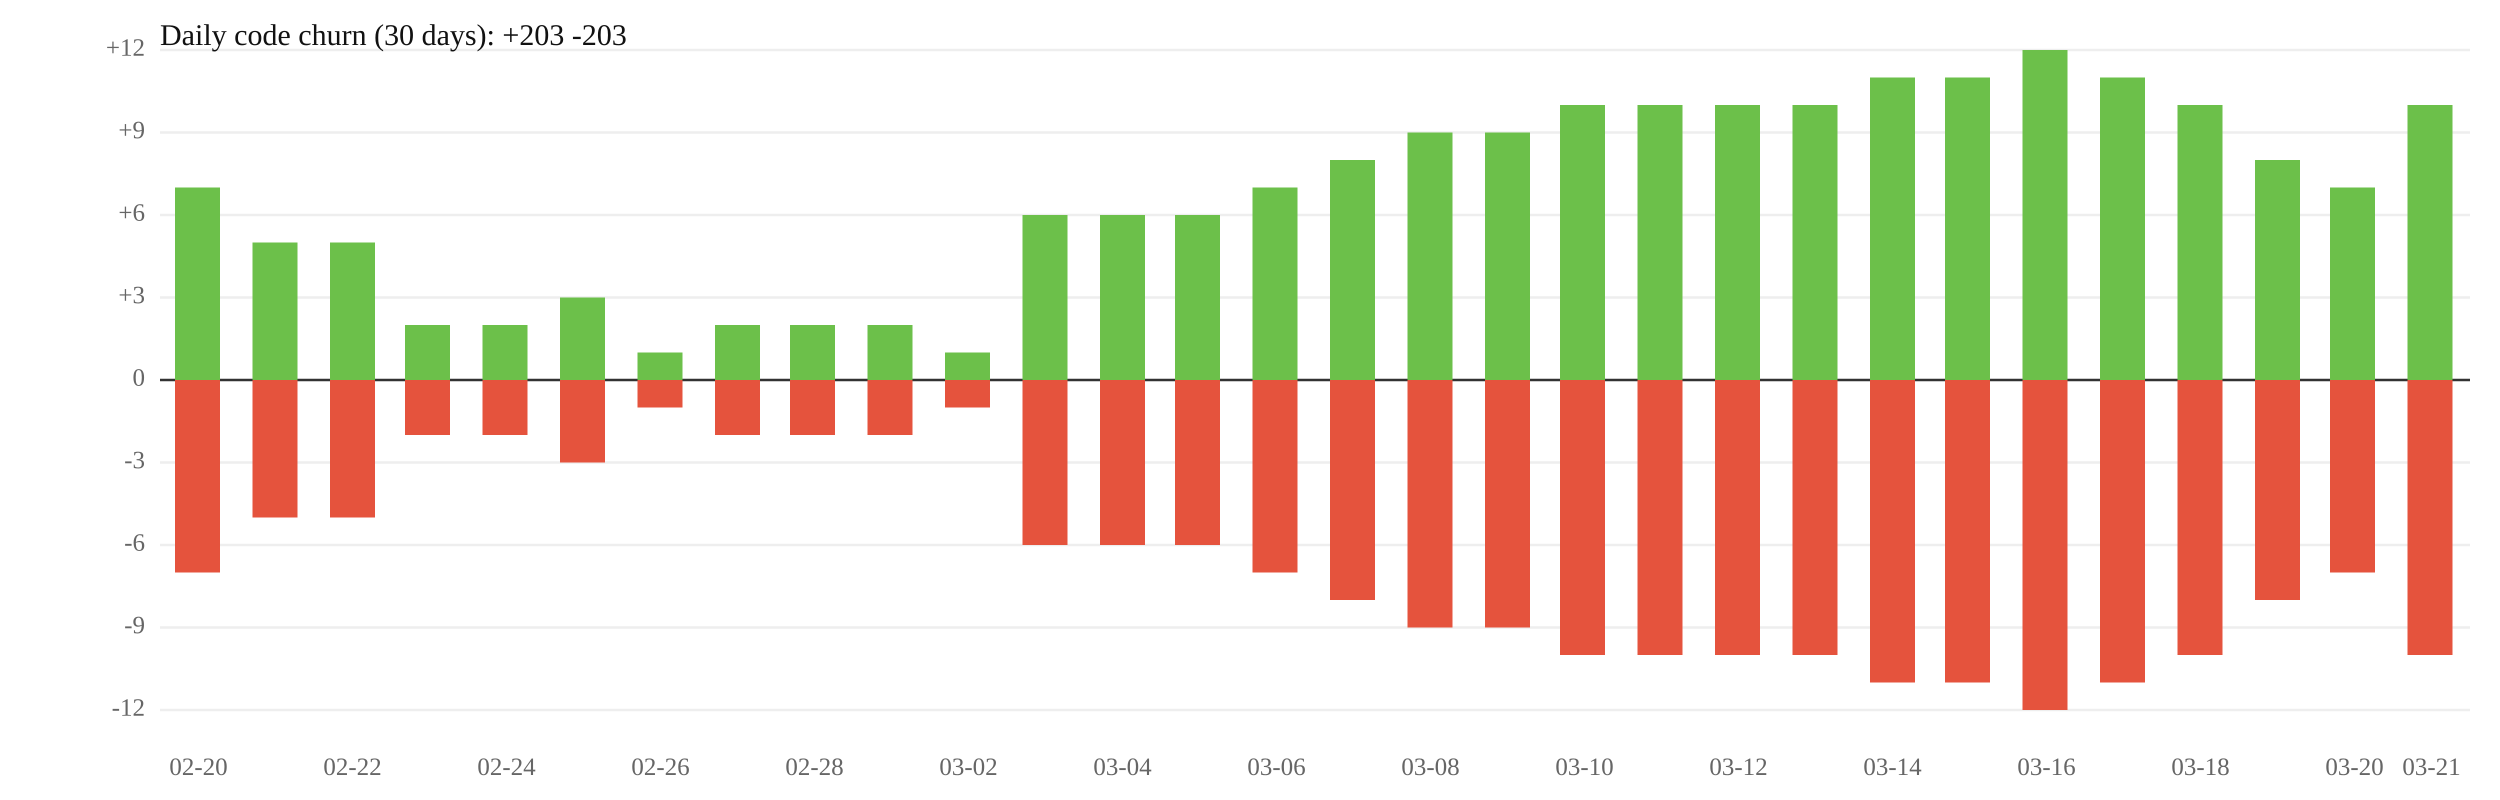
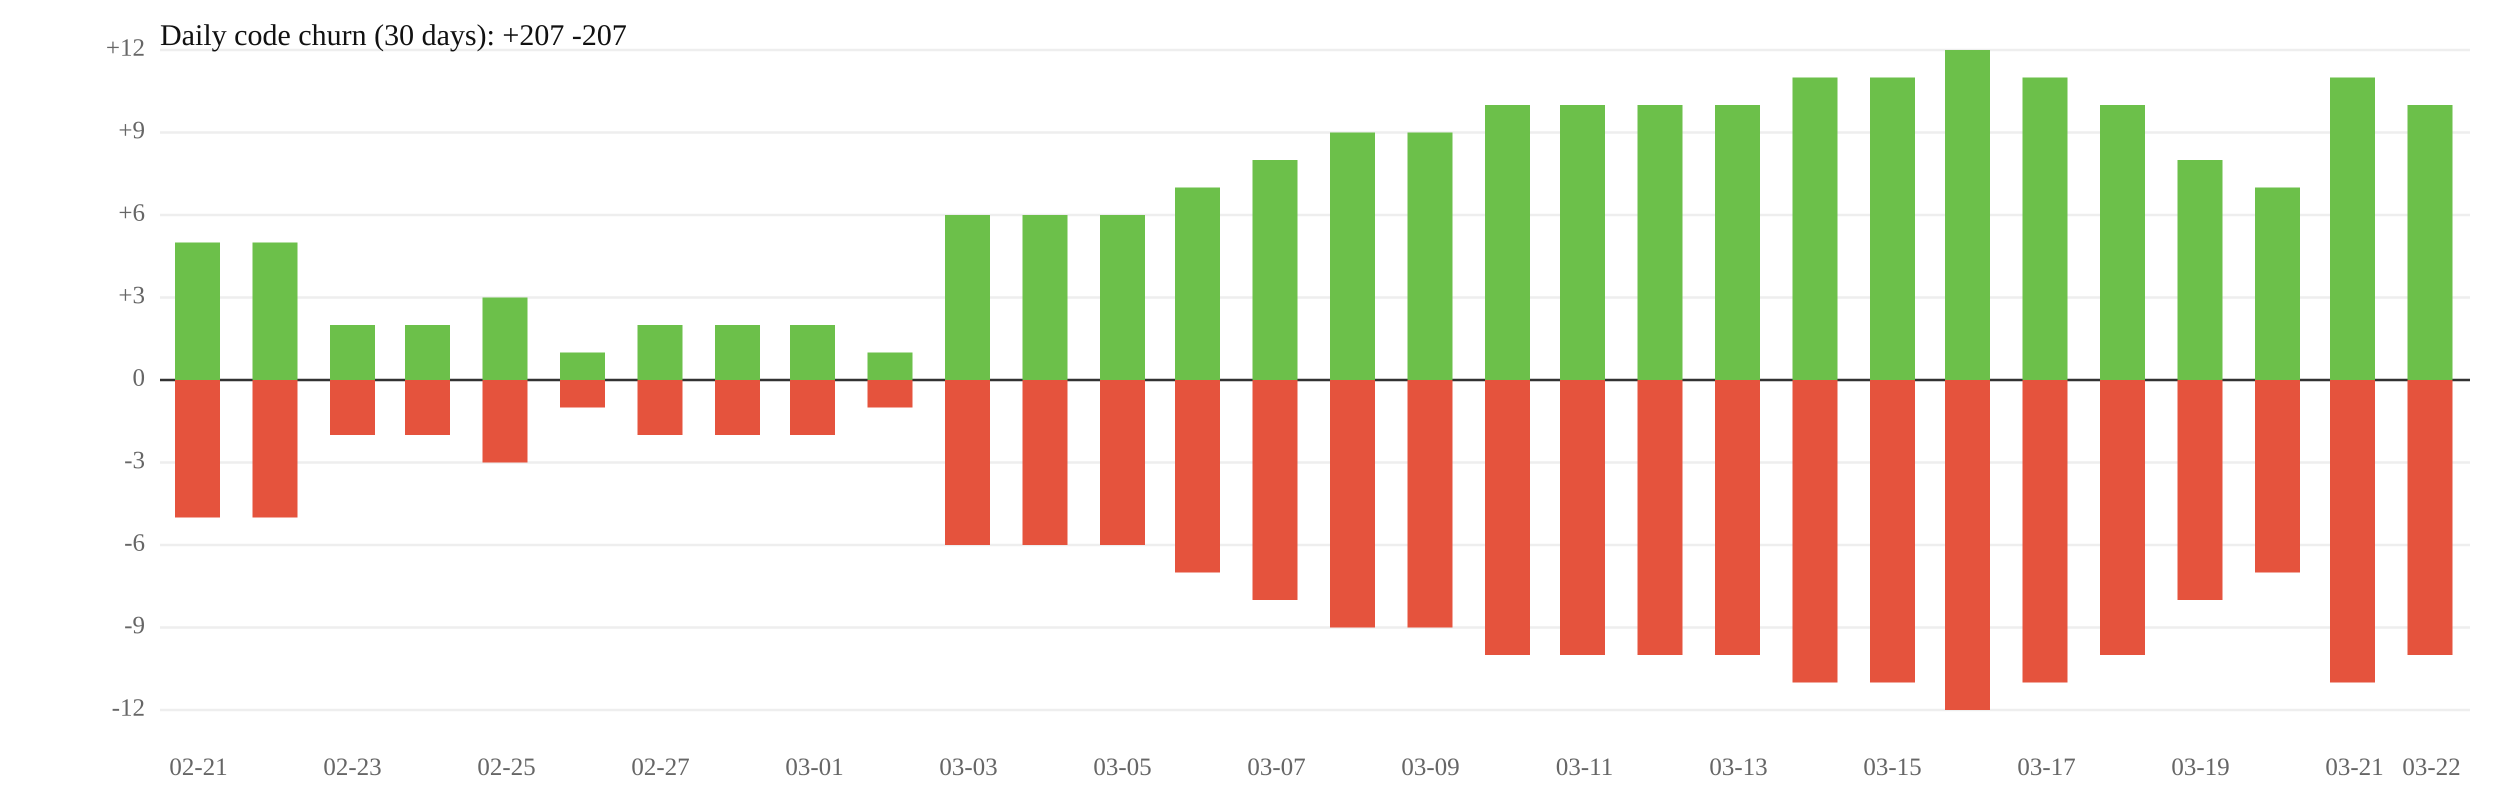
<svg xmlns="http://www.w3.org/2000/svg" width="1000" height="320" viewBox="0 0 1000 320">
  <rect width="100%" height="100%" fill="white" />
  <line x1="64" y1="119" x2="988" y2="119" stroke="#eee" />
  <line x1="64" y1="185" x2="988" y2="185" stroke="#eee" />
  <text x="58" y="119" font-size="10" text-anchor="end" dominant-baseline="middle" fill="#666">+3</text>
  <text x="58" y="185" font-size="10" text-anchor="end" dominant-baseline="middle" fill="#666">-3</text>
  <line x1="64" y1="86" x2="988" y2="86" stroke="#eee" />
  <line x1="64" y1="218" x2="988" y2="218" stroke="#eee" />
  <text x="58" y="86" font-size="10" text-anchor="end" dominant-baseline="middle" fill="#666">+6</text>
  <text x="58" y="218" font-size="10" text-anchor="end" dominant-baseline="middle" fill="#666">-6</text>
  <line x1="64" y1="53" x2="988" y2="53" stroke="#eee" />
  <line x1="64" y1="251" x2="988" y2="251" stroke="#eee" />
  <text x="58" y="53" font-size="10" text-anchor="end" dominant-baseline="middle" fill="#666">+9</text>
  <text x="58" y="251" font-size="10" text-anchor="end" dominant-baseline="middle" fill="#666">-9</text>
  <line x1="64" y1="20" x2="988" y2="20" stroke="#eee" />
  <line x1="64" y1="284" x2="988" y2="284" stroke="#eee" />
  <text x="58" y="20" font-size="10" text-anchor="end" dominant-baseline="middle" fill="#666">+12</text>
  <text x="58" y="284" font-size="10" text-anchor="end" dominant-baseline="middle" fill="#666">-12</text>
  <line x1="64" y1="152" x2="988" y2="152" stroke="#333" />
  <text x="58" y="152" font-size="10" text-anchor="end" dominant-baseline="middle" fill="#666">0</text>
-   <rect x="70" y="75" width="18" height="77" fill="#6cc04a" />
-   <rect x="70" y="152" width="18" height="77" fill="#e5533d" />
+   <rect x="70" y="97" width="18" height="55" fill="#6cc04a" />
+   <rect x="70" y="152" width="18" height="55" fill="#e5533d" />
  <rect x="101" y="97" width="18" height="55" fill="#6cc04a" />
  <rect x="101" y="152" width="18" height="55" fill="#e5533d" />
-   <rect x="132" y="97" width="18" height="55" fill="#6cc04a" />
-   <rect x="132" y="152" width="18" height="55" fill="#e5533d" />
+   <rect x="132" y="130" width="18" height="22" fill="#6cc04a" />
+   <rect x="132" y="152" width="18" height="22" fill="#e5533d" />
  <rect x="162" y="130" width="18" height="22" fill="#6cc04a" />
  <rect x="162" y="152" width="18" height="22" fill="#e5533d" />
-   <rect x="193" y="130" width="18" height="22" fill="#6cc04a" />
-   <rect x="193" y="152" width="18" height="22" fill="#e5533d" />
-   <rect x="224" y="119" width="18" height="33" fill="#6cc04a" />
-   <rect x="224" y="152" width="18" height="33" fill="#e5533d" />
-   <rect x="255" y="141" width="18" height="11" fill="#6cc04a" />
-   <rect x="255" y="152" width="18" height="11" fill="#e5533d" />
+   <rect x="193" y="119" width="18" height="33" fill="#6cc04a" />
+   <rect x="193" y="152" width="18" height="33" fill="#e5533d" />
+   <rect x="224" y="141" width="18" height="11" fill="#6cc04a" />
+   <rect x="224" y="152" width="18" height="11" fill="#e5533d" />
+   <rect x="255" y="130" width="18" height="22" fill="#6cc04a" />
+   <rect x="255" y="152" width="18" height="22" fill="#e5533d" />
  <rect x="286" y="130" width="18" height="22" fill="#6cc04a" />
  <rect x="286" y="152" width="18" height="22" fill="#e5533d" />
  <rect x="316" y="130" width="18" height="22" fill="#6cc04a" />
  <rect x="316" y="152" width="18" height="22" fill="#e5533d" />
-   <rect x="347" y="130" width="18" height="22" fill="#6cc04a" />
-   <rect x="347" y="152" width="18" height="22" fill="#e5533d" />
-   <rect x="378" y="141" width="18" height="11" fill="#6cc04a" />
-   <rect x="378" y="152" width="18" height="11" fill="#e5533d" />
+   <rect x="347" y="141" width="18" height="11" fill="#6cc04a" />
+   <rect x="347" y="152" width="18" height="11" fill="#e5533d" />
+   <rect x="378" y="86" width="18" height="66" fill="#6cc04a" />
+   <rect x="378" y="152" width="18" height="66" fill="#e5533d" />
  <rect x="409" y="86" width="18" height="66" fill="#6cc04a" />
  <rect x="409" y="152" width="18" height="66" fill="#e5533d" />
  <rect x="440" y="86" width="18" height="66" fill="#6cc04a" />
  <rect x="440" y="152" width="18" height="66" fill="#e5533d" />
-   <rect x="470" y="86" width="18" height="66" fill="#6cc04a" />
-   <rect x="470" y="152" width="18" height="66" fill="#e5533d" />
-   <rect x="501" y="75" width="18" height="77" fill="#6cc04a" />
-   <rect x="501" y="152" width="18" height="77" fill="#e5533d" />
-   <rect x="532" y="64" width="18" height="88" fill="#6cc04a" />
-   <rect x="532" y="152" width="18" height="88" fill="#e5533d" />
+   <rect x="470" y="75" width="18" height="77" fill="#6cc04a" />
+   <rect x="470" y="152" width="18" height="77" fill="#e5533d" />
+   <rect x="501" y="64" width="18" height="88" fill="#6cc04a" />
+   <rect x="501" y="152" width="18" height="88" fill="#e5533d" />
+   <rect x="532" y="53" width="18" height="99" fill="#6cc04a" />
+   <rect x="532" y="152" width="18" height="99" fill="#e5533d" />
  <rect x="563" y="53" width="18" height="99" fill="#6cc04a" />
  <rect x="563" y="152" width="18" height="99" fill="#e5533d" />
-   <rect x="594" y="53" width="18" height="99" fill="#6cc04a" />
-   <rect x="594" y="152" width="18" height="99" fill="#e5533d" />
+   <rect x="594" y="42" width="18" height="110" fill="#6cc04a" />
+   <rect x="594" y="152" width="18" height="110" fill="#e5533d" />
  <rect x="624" y="42" width="18" height="110" fill="#6cc04a" />
  <rect x="624" y="152" width="18" height="110" fill="#e5533d" />
  <rect x="655" y="42" width="18" height="110" fill="#6cc04a" />
  <rect x="655" y="152" width="18" height="110" fill="#e5533d" />
  <rect x="686" y="42" width="18" height="110" fill="#6cc04a" />
  <rect x="686" y="152" width="18" height="110" fill="#e5533d" />
-   <rect x="717" y="42" width="18" height="110" fill="#6cc04a" />
-   <rect x="717" y="152" width="18" height="110" fill="#e5533d" />
+   <rect x="717" y="31" width="18" height="121" fill="#6cc04a" />
+   <rect x="717" y="152" width="18" height="121" fill="#e5533d" />
  <rect x="748" y="31" width="18" height="121" fill="#6cc04a" />
  <rect x="748" y="152" width="18" height="121" fill="#e5533d" />
-   <rect x="778" y="31" width="18" height="121" fill="#6cc04a" />
-   <rect x="778" y="152" width="18" height="121" fill="#e5533d" />
-   <rect x="809" y="20" width="18" height="132" fill="#6cc04a" />
-   <rect x="809" y="152" width="18" height="132" fill="#e5533d" />
-   <rect x="840" y="31" width="18" height="121" fill="#6cc04a" />
-   <rect x="840" y="152" width="18" height="121" fill="#e5533d" />
-   <rect x="871" y="42" width="18" height="110" fill="#6cc04a" />
-   <rect x="871" y="152" width="18" height="110" fill="#e5533d" />
-   <rect x="902" y="64" width="18" height="88" fill="#6cc04a" />
-   <rect x="902" y="152" width="18" height="88" fill="#e5533d" />
-   <rect x="932" y="75" width="18" height="77" fill="#6cc04a" />
-   <rect x="932" y="152" width="18" height="77" fill="#e5533d" />
+   <rect x="778" y="20" width="18" height="132" fill="#6cc04a" />
+   <rect x="778" y="152" width="18" height="132" fill="#e5533d" />
+   <rect x="809" y="31" width="18" height="121" fill="#6cc04a" />
+   <rect x="809" y="152" width="18" height="121" fill="#e5533d" />
+   <rect x="840" y="42" width="18" height="110" fill="#6cc04a" />
+   <rect x="840" y="152" width="18" height="110" fill="#e5533d" />
+   <rect x="871" y="64" width="18" height="88" fill="#6cc04a" />
+   <rect x="871" y="152" width="18" height="88" fill="#e5533d" />
+   <rect x="902" y="75" width="18" height="77" fill="#6cc04a" />
+   <rect x="902" y="152" width="18" height="77" fill="#e5533d" />
+   <rect x="932" y="31" width="18" height="121" fill="#6cc04a" />
+   <rect x="932" y="152" width="18" height="121" fill="#e5533d" />
  <rect x="963" y="42" width="18" height="110" fill="#6cc04a" />
  <rect x="963" y="152" width="18" height="110" fill="#e5533d" />
-   <text x="79.4" y="310" font-size="10" text-anchor="middle" fill="#666">02-20</text>
-   <text x="141.0" y="310" font-size="10" text-anchor="middle" fill="#666">02-22</text>
-   <text x="202.6" y="310" font-size="10" text-anchor="middle" fill="#666">02-24</text>
-   <text x="264.2" y="310" font-size="10" text-anchor="middle" fill="#666">02-26</text>
-   <text x="325.8" y="310" font-size="10" text-anchor="middle" fill="#666">02-28</text>
-   <text x="387.4" y="310" font-size="10" text-anchor="middle" fill="#666">03-02</text>
-   <text x="449.0" y="310" font-size="10" text-anchor="middle" fill="#666">03-04</text>
-   <text x="510.6" y="310" font-size="10" text-anchor="middle" fill="#666">03-06</text>
-   <text x="572.2" y="310" font-size="10" text-anchor="middle" fill="#666">03-08</text>
-   <text x="633.8" y="310" font-size="10" text-anchor="middle" fill="#666">03-10</text>
-   <text x="695.4" y="310" font-size="10" text-anchor="middle" fill="#666">03-12</text>
-   <text x="757.0" y="310" font-size="10" text-anchor="middle" fill="#666">03-14</text>
-   <text x="818.6" y="310" font-size="10" text-anchor="middle" fill="#666">03-16</text>
-   <text x="880.2" y="310" font-size="10" text-anchor="middle" fill="#666">03-18</text>
-   <text x="941.8" y="310" font-size="10" text-anchor="middle" fill="#666">03-20</text>
-   <text x="972.6" y="310" font-size="10" text-anchor="middle" fill="#666">03-21</text>
-   <text x="64" y="18" font-size="12" fill="#111">Daily code churn (30 days): +203  -203</text>
+   <text x="79.4" y="310" font-size="10" text-anchor="middle" fill="#666">02-21</text>
+   <text x="141.0" y="310" font-size="10" text-anchor="middle" fill="#666">02-23</text>
+   <text x="202.6" y="310" font-size="10" text-anchor="middle" fill="#666">02-25</text>
+   <text x="264.2" y="310" font-size="10" text-anchor="middle" fill="#666">02-27</text>
+   <text x="325.8" y="310" font-size="10" text-anchor="middle" fill="#666">03-01</text>
+   <text x="387.4" y="310" font-size="10" text-anchor="middle" fill="#666">03-03</text>
+   <text x="449.0" y="310" font-size="10" text-anchor="middle" fill="#666">03-05</text>
+   <text x="510.6" y="310" font-size="10" text-anchor="middle" fill="#666">03-07</text>
+   <text x="572.2" y="310" font-size="10" text-anchor="middle" fill="#666">03-09</text>
+   <text x="633.8" y="310" font-size="10" text-anchor="middle" fill="#666">03-11</text>
+   <text x="695.4" y="310" font-size="10" text-anchor="middle" fill="#666">03-13</text>
+   <text x="757.0" y="310" font-size="10" text-anchor="middle" fill="#666">03-15</text>
+   <text x="818.6" y="310" font-size="10" text-anchor="middle" fill="#666">03-17</text>
+   <text x="880.2" y="310" font-size="10" text-anchor="middle" fill="#666">03-19</text>
+   <text x="941.8" y="310" font-size="10" text-anchor="middle" fill="#666">03-21</text>
+   <text x="972.6" y="310" font-size="10" text-anchor="middle" fill="#666">03-22</text>
+   <text x="64" y="18" font-size="12" fill="#111">Daily code churn (30 days): +207  -207</text>
</svg>
